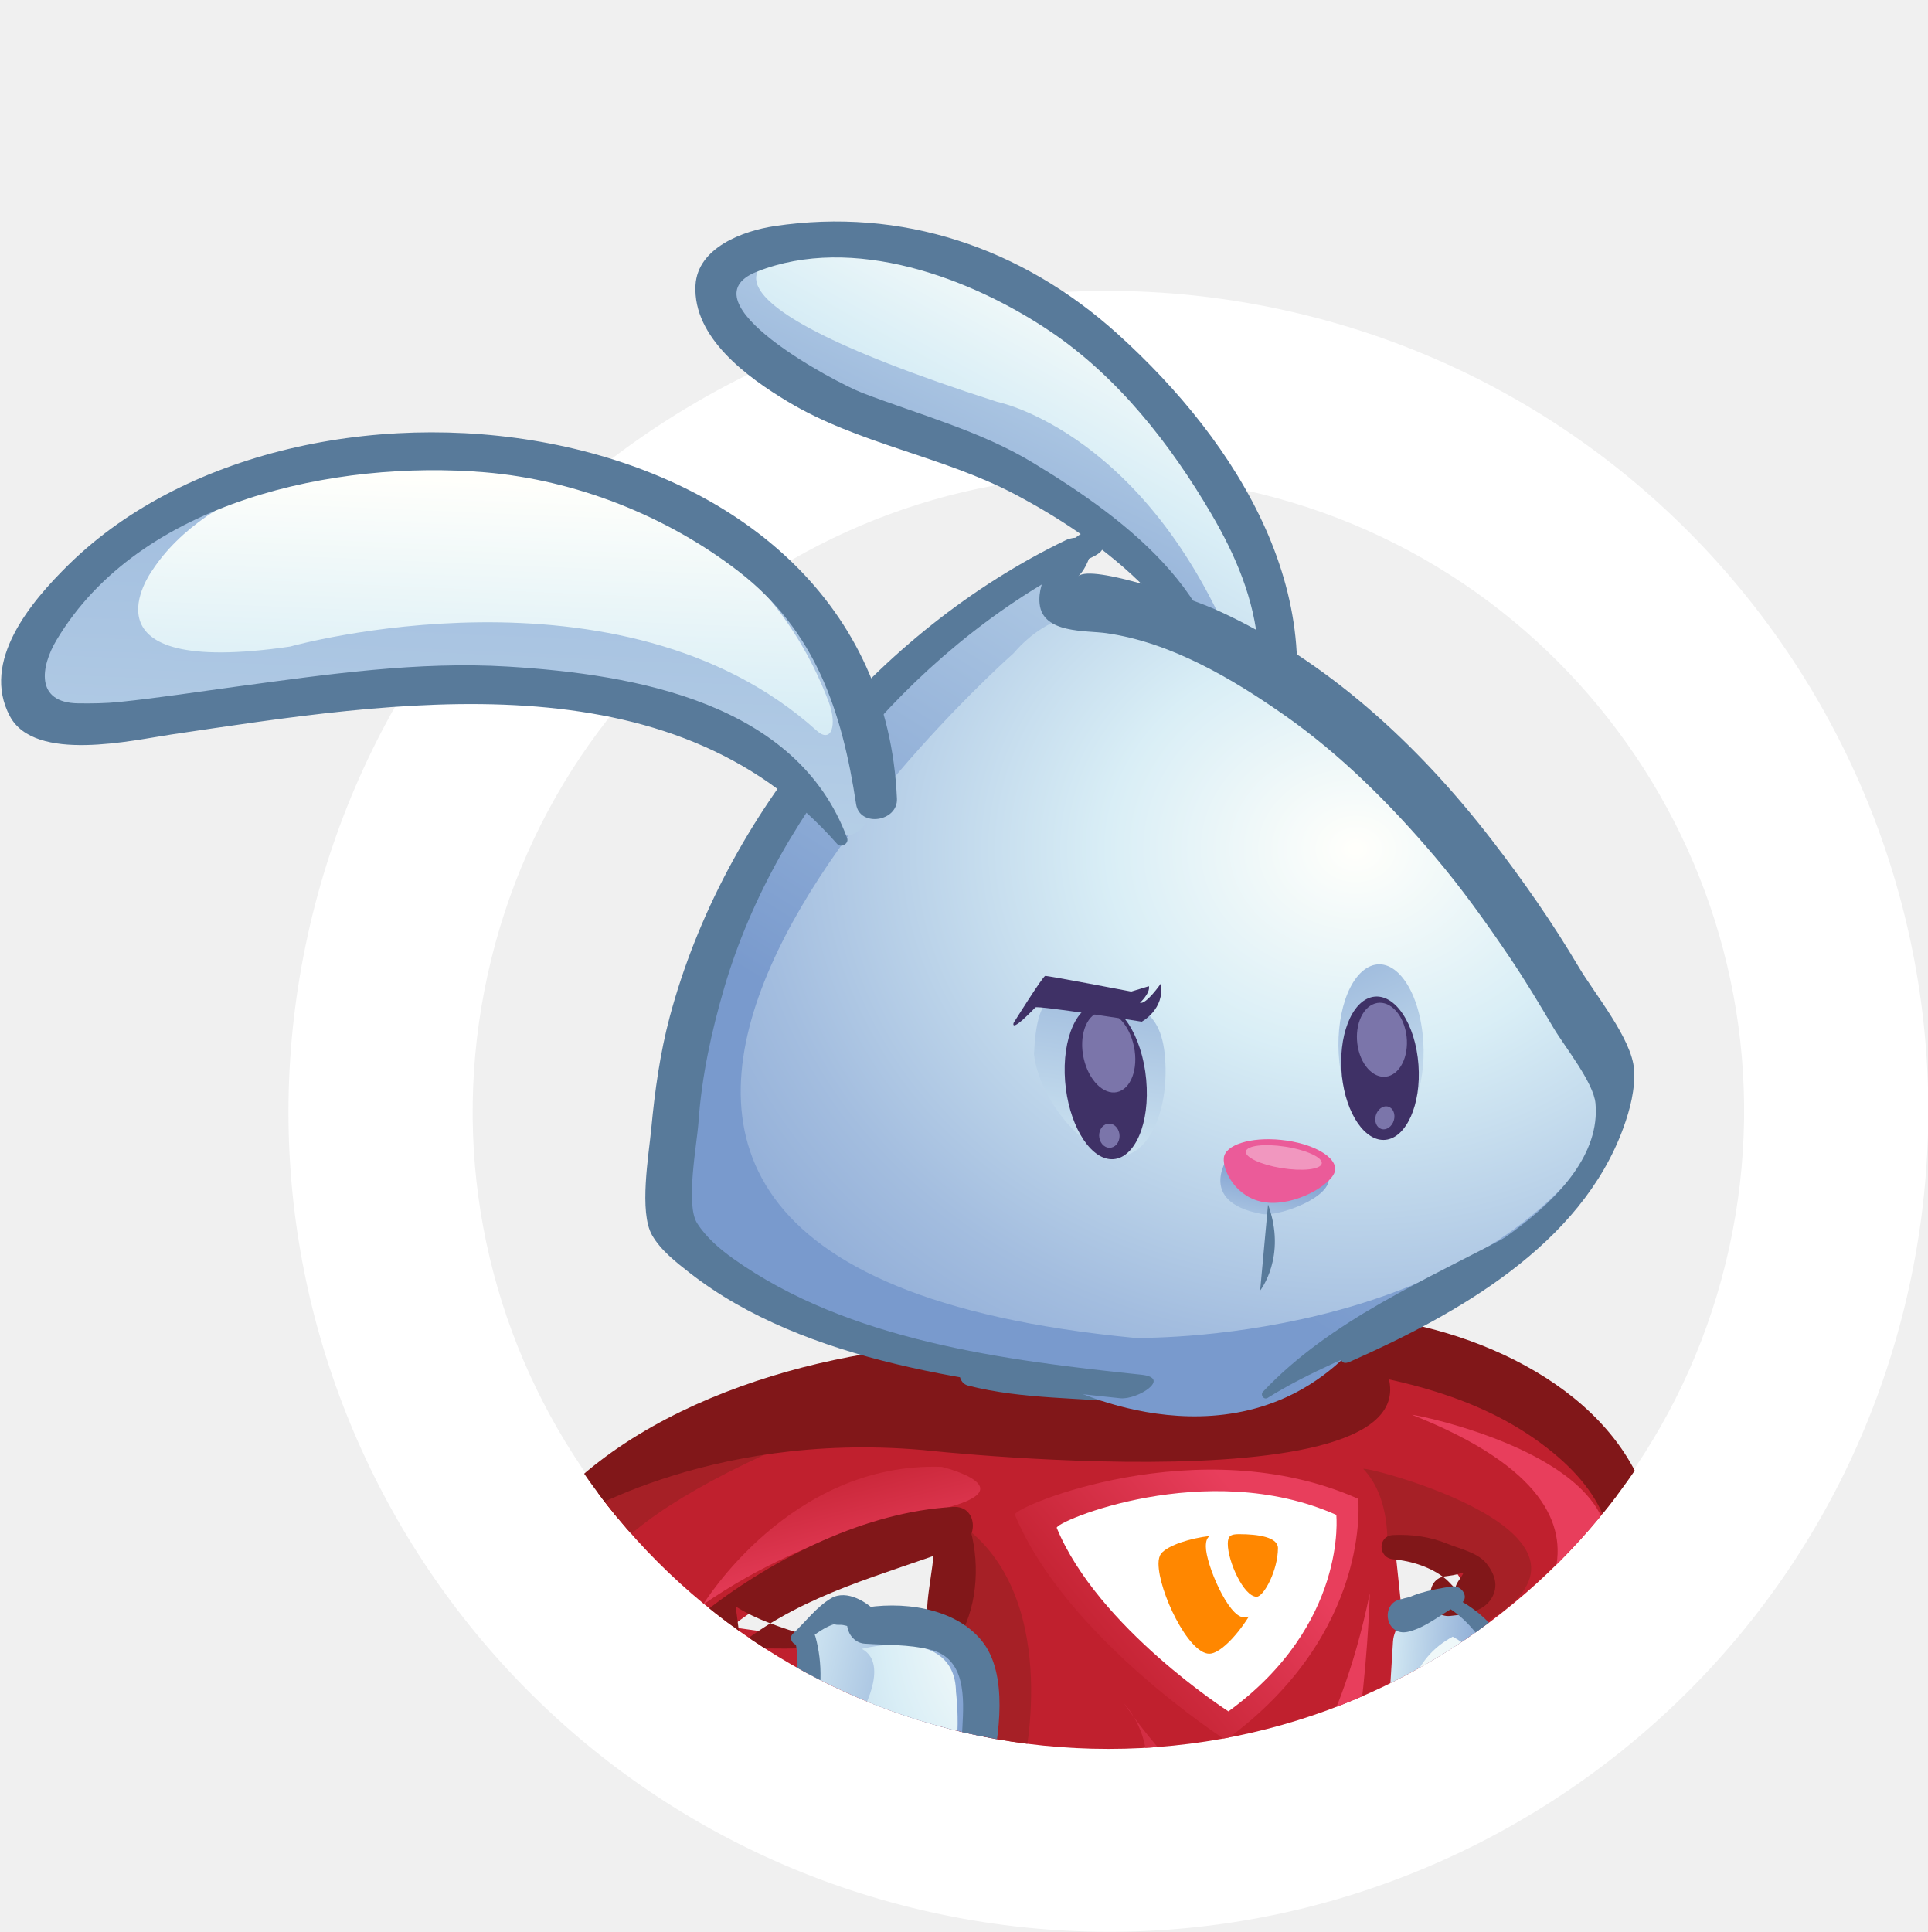
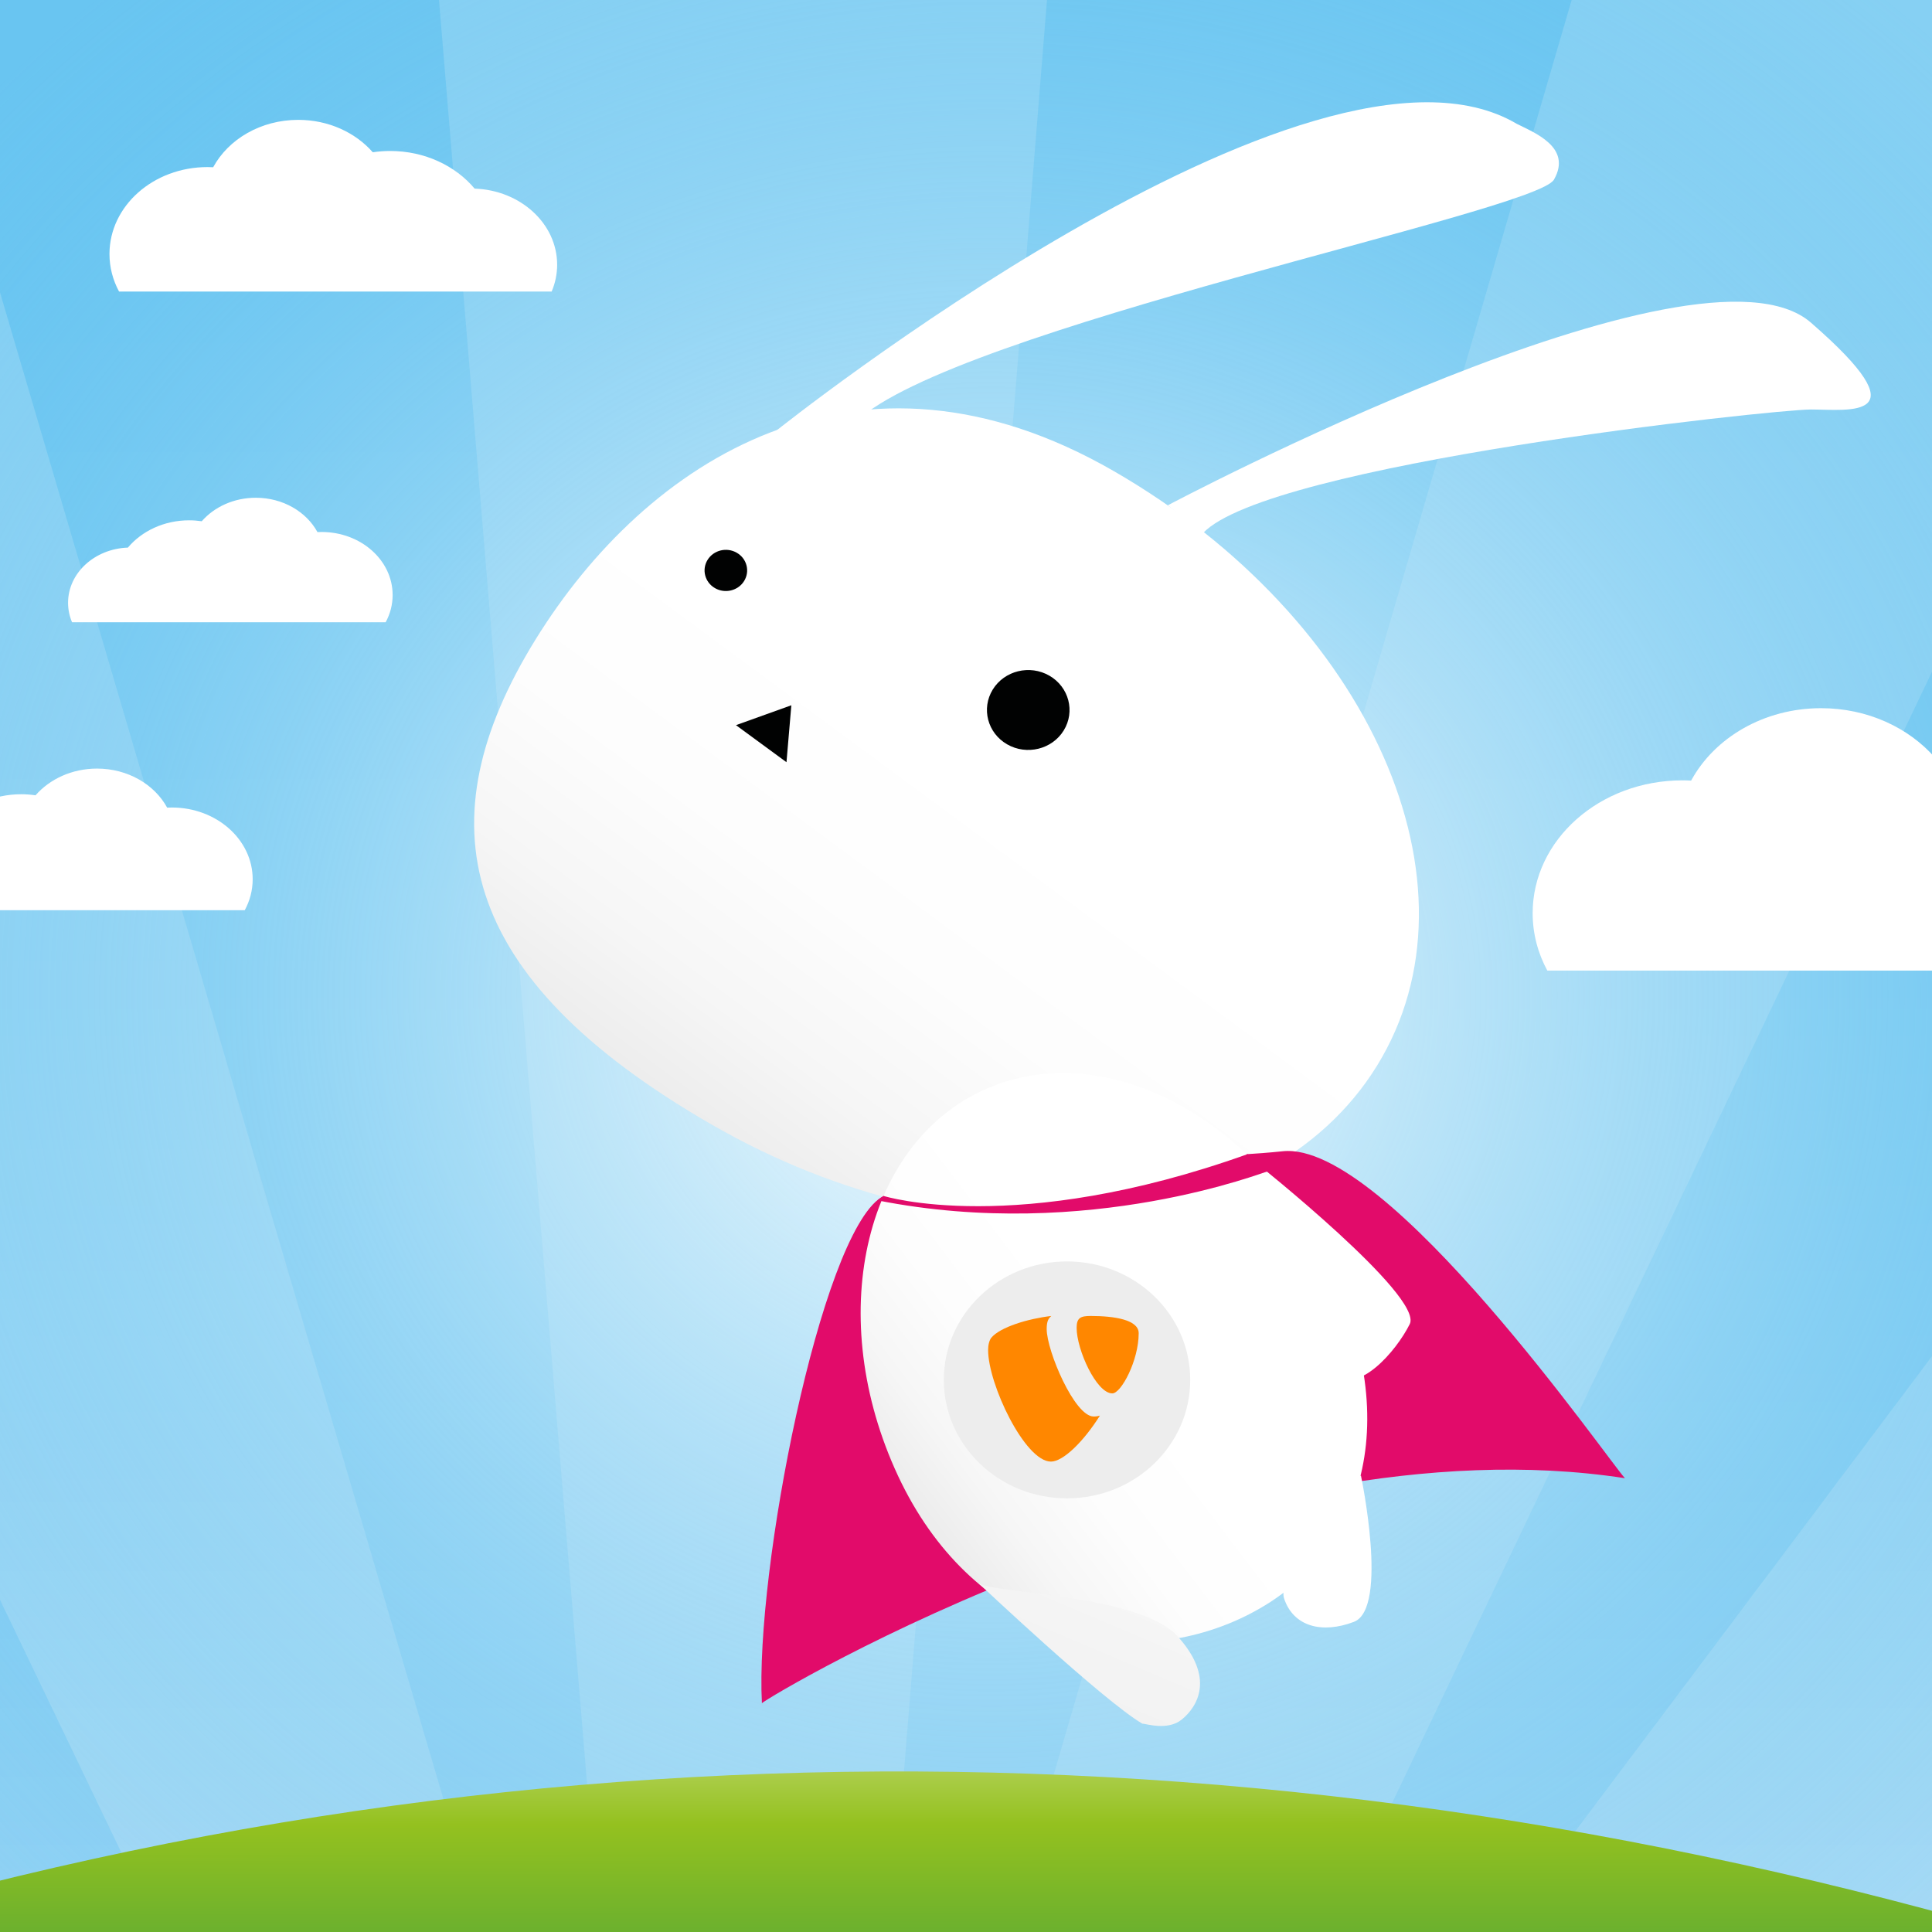
- <svg xmlns="http://www.w3.org/2000/svg" xmlns:xlink="http://www.w3.org/1999/xlink" width="431px" height="432px" viewBox="0 0 431 432" version="1.1">
+ <svg xmlns="http://www.w3.org/2000/svg" width="433px" height="433px" viewBox="0 0 433 433" version="1.1">
  <defs>
-     <ellipse id="path-1" cx="143.957" cy="144.79" rx="142.473" ry="142.553" />
-     <ellipse id="path-3" cx="143.957" cy="144.79" rx="142.473" ry="142.553" />
-     <ellipse id="path-5" cx="143.957" cy="144.79" rx="142.473" ry="142.553" />
-     <ellipse id="path-7" cx="143.957" cy="144.79" rx="142.473" ry="142.553" />
-     <ellipse id="path-9" cx="143.957" cy="144.79" rx="142.473" ry="142.553" />
-     <ellipse id="path-11" cx="143.957" cy="144.79" rx="142.473" ry="142.553" />
-     <ellipse id="path-13" cx="143.957" cy="144.79" rx="142.473" ry="142.553" />
-     <ellipse id="path-15" cx="143.957" cy="144.79" rx="142.473" ry="142.553" />
-     <linearGradient x1="80.055%" y1="116.269%" x2="-68.429%" y2="-176.591%" id="linearGradient-17">
-       <stop stop-color="#E83E5C" offset="12.88%" />
-       <stop stop-color="#C0202E" offset="40.49%" />
+     <linearGradient x1="50%" y1="97.234%" x2="50%" y2="26.931%" id="linearGradient-1">
+       <stop stop-color="#D9EFFC" offset="0%" />
+       <stop stop-color="#CBE9FA" offset="7.07%" />
+       <stop stop-color="#ADDCF7" offset="22.82%" />
+       <stop stop-color="#92D2F4" offset="39.4%" />
+       <stop stop-color="#7DCBF2" offset="56.94%" />
+       <stop stop-color="#6FC7F1" offset="76.12%" />
+       <stop stop-color="#69C5F1" offset="100%" />
    </linearGradient>
-     <ellipse id="path-18" cx="143.957" cy="144.79" rx="142.473" ry="142.553" />
-     <linearGradient x1="31.144%" y1="50.183%" x2="-885.76%" y2="22.206%" id="linearGradient-20">
-       <stop stop-color="#E83E5C" offset="12.88%" />
-       <stop stop-color="#C0202E" offset="40.49%" />
+     <linearGradient x1="35.485%" y1="50%" x2="110.175%" y2="50%" id="linearGradient-2">
+       <stop stop-color="#F9F9F8" offset="0.51%" />
+       <stop stop-color="#EAF4FA" offset="11%" />
+       <stop stop-color="#DAEFFB" offset="25.45%" />
+       <stop stop-color="#D3EDFC" offset="35.53%" />
+       <stop stop-color="#6DC3EF" offset="73.03%" />
+       <stop stop-color="#85BDE8" offset="99.44%" />
+       <stop stop-color="#85BDE8" offset="100%" />
    </linearGradient>
-     <ellipse id="path-21" cx="143.957" cy="144.79" rx="142.473" ry="142.553" />
-     <linearGradient x1="82.285%" y1="40.291%" x2="-124.574%" y2="189.514%" id="linearGradient-23">
-       <stop stop-color="#E83E5C" offset="0%" />
-       <stop stop-color="#C0202E" offset="40.49%" />
+     <radialGradient cx="50%" cy="50%" fx="50%" fy="50%" r="49.139%" id="radialGradient-3">
+       <stop stop-color="#FFFFFF" offset="0%" />
+       <stop stop-color="#69C5F1" stop-opacity="0" offset="100%" />
+     </radialGradient>
+     <linearGradient x1="48.774%" y1="-45.781%" x2="49.834%" y2="80.244%" id="linearGradient-4">
+       <stop stop-color="#E0E9AE" offset="0%" />
+       <stop stop-color="#94C11F" offset="52.73%" />
+       <stop stop-color="#5BAA34" offset="100%" />
    </linearGradient>
-     <ellipse id="path-24" cx="143.957" cy="144.79" rx="142.473" ry="142.553" />
-     <ellipse id="path-26" cx="143.957" cy="144.79" rx="142.473" ry="142.553" />
-     <ellipse id="path-28" cx="143.957" cy="144.79" rx="142.473" ry="142.553" />
-     <ellipse id="path-30" cx="143.957" cy="144.79" rx="142.473" ry="142.553" />
-     <linearGradient x1="7.35%" y1="40.515%" x2="97.383%" y2="60.445%" id="linearGradient-32">
-       <stop stop-color="#D9EEF6" offset="0%" />
-       <stop stop-color="#799ACD" offset="100%" />
+     <linearGradient x1="23.175%" y1="86.897%" x2="56.247%" y2="47.877%" id="linearGradient-5">
+       <stop stop-color="#EDEDED" offset="0%" />
+       <stop stop-color="#F6F6F6" offset="23.94%" />
+       <stop stop-color="#FDFDFD" offset="57.79%" />
+       <stop stop-color="#FFFFFF" offset="100%" />
    </linearGradient>
-     <ellipse id="path-33" cx="143.957" cy="144.79" rx="142.473" ry="142.553" />
-     <linearGradient x1="-2.686%" y1="47.079%" x2="96.79%" y2="58.901%" id="linearGradient-35">
-       <stop stop-color="#D9EEF6" offset="0%" />
-       <stop stop-color="#799ACD" offset="100%" />
+     <linearGradient x1="14.683%" y1="79.611%" x2="50.927%" y2="48.589%" id="linearGradient-6">
+       <stop stop-color="#EDEDED" offset="0%" />
+       <stop stop-color="#F6F6F6" offset="23.94%" />
+       <stop stop-color="#FDFDFD" offset="57.79%" />
+       <stop stop-color="#FFFFFF" offset="100%" />
    </linearGradient>
-     <ellipse id="path-36" cx="143.957" cy="144.79" rx="142.473" ry="142.553" />
-     <radialGradient cx="150.384%" cy="-16.197%" fx="150.384%" fy="-16.197%" r="691.074%" id="radialGradient-38">
-       <stop stop-color="#FFFFFB" offset="0.31%" />
-       <stop stop-color="#D9EEF6" offset="17.02%" />
-       <stop stop-color="#D2E8F3" offset="20.05%" />
-       <stop stop-color="#A3BDDF" offset="41.27%" />
-       <stop stop-color="#85A3D2" offset="57.36%" />
-       <stop stop-color="#799ACD" offset="66.33%" />
-     </radialGradient>
-     <ellipse id="path-39" cx="143.957" cy="144.79" rx="142.473" ry="142.553" />
-     <radialGradient cx="23.794%" cy="146.135%" fx="23.794%" fy="146.135%" r="1926.936%" id="radialGradient-41">
-       <stop stop-color="#FFFFFB" offset="0.31%" />
-       <stop stop-color="#D9EEF6" offset="17.02%" />
-       <stop stop-color="#D2E8F3" offset="20.05%" />
-       <stop stop-color="#A3BDDF" offset="41.27%" />
-       <stop stop-color="#85A3D2" offset="57.36%" />
-       <stop stop-color="#799ACD" offset="66.33%" />
-     </radialGradient>
-     <ellipse id="path-42" cx="143.957" cy="144.79" rx="142.473" ry="142.553" />
-     <ellipse id="path-44" cx="143.957" cy="144.79" rx="142.473" ry="142.553" />
-     <ellipse id="path-46" cx="143.957" cy="144.79" rx="142.473" ry="142.553" />
-     <ellipse id="path-48" cx="143.957" cy="144.79" rx="142.473" ry="142.553" />
-     <ellipse id="path-50" cx="143.957" cy="144.79" rx="142.473" ry="142.553" />
-     <linearGradient x1="105.372%" y1="9.027%" x2="-115.627%" y2="154.01%" id="linearGradient-52">
-       <stop stop-color="#E83E5C" offset="12.88%" />
-       <stop stop-color="#C0202E" offset="40.49%" />
-     </linearGradient>
-     <ellipse id="path-53" cx="143.957" cy="144.79" rx="142.473" ry="142.553" />
-     <ellipse id="path-55" cx="143.957" cy="144.79" rx="142.473" ry="142.553" />
-     <ellipse id="path-57" cx="143.957" cy="144.79" rx="142.473" ry="142.553" />
-     <ellipse id="path-59" cx="143.957" cy="144.79" rx="142.473" ry="142.553" />
-     <ellipse id="path-61" cx="143.957" cy="144.79" rx="142.473" ry="142.553" />
-     <ellipse id="path-63" cx="143.957" cy="144.79" rx="142.473" ry="142.553" />
-     <ellipse id="path-65" cx="143.957" cy="144.79" rx="142.473" ry="142.553" />
-     <ellipse id="path-67" cx="143.957" cy="144.79" rx="142.473" ry="142.553" />
-     <ellipse id="path-69" cx="143.957" cy="144.79" rx="142.473" ry="142.553" />
-     <ellipse id="path-71" cx="143.957" cy="144.79" rx="142.473" ry="142.553" />
-     <ellipse id="path-73" cx="143.957" cy="144.79" rx="142.473" ry="142.553" />
-     <ellipse id="path-75" cx="142.957" cy="142.79" rx="142.473" ry="142.553" />
-     <linearGradient x1="86.019%" y1="-17.881%" x2="31.787%" y2="87.687%" id="linearGradient-77">
-       <stop stop-color="#D9EEF6" offset="0%" />
-       <stop stop-color="#799ACD" offset="100%" />
-     </linearGradient>
-     <linearGradient x1="81.666%" y1="4.36%" x2="-11.353%" y2="148.949%" id="linearGradient-78">
-       <stop stop-color="#FFFFFB" offset="4.91%" />
-       <stop stop-color="#D9EEF6" offset="28.22%" />
-       <stop stop-color="#799ACD" offset="100%" />
-     </linearGradient>
-     <linearGradient x1="99.775%" y1="-15.973%" x2="41.071%" y2="70.859%" id="linearGradient-79">
-       <stop stop-color="#D9EEF6" offset="0%" />
-       <stop stop-color="#799ACD" offset="100%" />
-     </linearGradient>
-     <radialGradient cx="70.45%" cy="32.659%" fx="70.45%" fy="32.659%" r="166.804%" id="radialGradient-80">
-       <stop stop-color="#FFFFFB" offset="0.31%" />
-       <stop stop-color="#D9EEF6" offset="17.02%" />
-       <stop stop-color="#D2E8F3" offset="20.05%" />
-       <stop stop-color="#A3BDDF" offset="41.27%" />
-       <stop stop-color="#85A3D2" offset="57.36%" />
-       <stop stop-color="#799ACD" offset="66.33%" />
-     </radialGradient>
-     <linearGradient x1="33.343%" y1="250.172%" x2="72.079%" y2="-158.252%" id="linearGradient-81">
-       <stop stop-color="#D9EEF6" offset="0%" />
-       <stop stop-color="#799ACD" offset="100%" />
-     </linearGradient>
-     <linearGradient x1="58.441%" y1="-5.688%" x2="23.99%" y2="321.927%" id="linearGradient-82">
-       <stop stop-color="#FFFFFB" offset="4.91%" />
-       <stop stop-color="#D9EEF6" offset="28.22%" />
-       <stop stop-color="#799ACD" offset="100%" />
-     </linearGradient>
-     <linearGradient x1="68.176%" y1="129.907%" x2="16.776%" y2="-92.511%" id="linearGradient-83">
-       <stop stop-color="#D9EEF6" offset="0%" />
-       <stop stop-color="#799ACD" offset="100%" />
-     </linearGradient>
-     <linearGradient x1="40.121%" y1="128.73%" x2="66.026%" y2="-90.659%" id="linearGradient-84">
-       <stop stop-color="#D9EEF6" offset="0%" />
-       <stop stop-color="#799ACD" offset="100%" />
-     </linearGradient>
-     <linearGradient x1="0.314%" y1="187.914%" x2="57.861%" y2="20.526%" id="linearGradient-85">
-       <stop stop-color="#D9EEF6" offset="0%" />
-       <stop stop-color="#799ACD" offset="100%" />
+     <linearGradient x1="10.805%" y1="101.217%" x2="124.038%" y2="-70.989%" id="linearGradient-7">
+       <stop stop-color="#EDEDED" offset="0%" />
+       <stop stop-color="#F2F2F2" offset="14.99%" />
+       <stop stop-color="#F4F4F4" offset="39.51%" />
+       <stop stop-color="#FFFFFF" offset="100%" />
    </linearGradient>
  </defs>
  <g id="Page-1" stroke="none" stroke-width="1" fill="none" fill-rule="evenodd">
+     <g id="varnish_superbunny_poster_creativecommons" transform="translate(-86, -187)">
+       <rect id="Rectangle-path" fill="url(#linearGradient-1)" x="16.75" y="1.128" width="1407.25" height="907.872" />
+       <path d="M887.567,0.128 L318.119,758.463 L680.036,0.128 L492.776,0.128 L275.701,743.89 L335.738,0.128 L168.877,0.128 L230.611,743.89 L25.47,46.848 L25.47,419.446 L188.284,758.622 L25.47,542.787 L25.47,662.248 L153.753,786.185 L25.47,702.84 L25.47,775.416 L131.289,823.299 L25.47,797.541 L25.47,856.481 L123.494,865.434 L25.47,874.596 L25.47,908 L129.942,908 L131.373,907.648 L130.601,908 L376.671,908 L375.364,907.408 L377.794,908 L851.873,908 L383.157,865.194 L1424,772.706 L1424,546.643 L375.279,823.06 L1424,366.169 L1424,76.75 L362.646,786.021 L1172.649,0.128 L887.567,0.128 Z" id="Shape" opacity="0.2" fill="url(#linearGradient-2)" />
+       <ellipse id="Oval" fill="url(#radialGradient-3)" cx="307.961" cy="410.034" rx="307.518" ry="296.828" />
+       <path d="M210.867,246.333 C210.867,237.126 202.656,229.627 192.374,229.272 C188.074,224.152 181.197,220.837 173.445,220.837 C172.117,220.837 170.816,220.939 169.547,221.126 C165.676,216.709 159.632,213.862 152.839,213.862 C144.445,213.862 137.195,218.195 133.777,224.481 C133.353,224.46 132.929,224.446 132.5,224.446 C120.37,224.446 110.535,233.169 110.535,243.93 C110.535,246.944 111.308,249.799 112.686,252.347 L209.635,252.347 C210.43,250.474 210.867,248.449 210.867,246.333 L210.867,246.333 Z" id="Shape" fill="#FFFFFF" />
+       <path d="M582.831,395.348 C582.831,381.272 570.281,369.814 554.569,369.274 C547.997,361.45 537.487,356.38 525.64,356.38 C523.612,356.38 521.622,356.537 519.683,356.821 C513.766,350.072 504.531,345.719 494.148,345.719 C481.32,345.719 470.241,352.343 465.017,361.95 C464.369,361.913 463.721,361.893 463.068,361.893 C444.528,361.893 429.499,375.222 429.499,391.669 C429.499,396.271 430.68,400.642 432.785,404.529 L580.949,404.529 C582.163,401.672 582.831,398.581 582.831,395.348 L582.831,395.348 Z" id="Shape" fill="#FFFFFF" />
+       <path d="M101.255,322.099 C101.255,315.424 107.209,309.986 114.664,309.73 C117.78,306.018 122.768,303.614 128.388,303.614 C129.35,303.614 130.293,303.687 131.214,303.823 C134.021,300.618 138.402,298.556 143.33,298.556 C149.413,298.556 154.67,301.699 157.148,306.252 C157.454,306.237 157.762,306.228 158.075,306.228 C166.87,306.228 173.997,312.554 173.997,320.354 C173.997,322.542 173.437,324.609 172.437,326.458 L102.146,326.458 C101.569,325.104 101.255,323.634 101.255,322.099 L101.255,322.099 Z" id="Shape" fill="#FFFFFF" />
+       <path d="M59.88,386.034 C59.88,378.44 66.653,372.256 75.133,371.966 C78.678,367.742 84.353,365.007 90.746,365.007 C91.841,365.007 92.915,365.09 93.963,365.245 C97.156,361.599 102.138,359.255 107.743,359.255 C114.665,359.255 120.644,362.831 123.463,368.009 C123.811,367.991 124.163,367.979 124.519,367.979 C134.523,367.979 142.63,375.179 142.63,384.049 C142.63,386.538 141.994,388.894 140.857,390.992 L60.898,390.992 C60.239,389.452 59.88,387.78 59.88,386.034 L59.88,386.034 Z" id="Shape" fill="#FFFFFF" />
+       <path d="M64.927,613.925 L64.927,641.148 L601.265,641.148 C423.935,577.036 243.646,565.334 64.927,613.925 L64.927,613.925 Z" id="Shape" fill="url(#linearGradient-4)" />
+     </g>
    <g id="VarnishTYPO3Bunny">
-       <g id="VarnishBunny" transform="translate(0, 49)">
-         <path d="M287.116,20.685 C188.412,-1.009 90.821,61.463 69.139,160.22 C47.457,258.976 109.895,356.625 208.596,378.319 C307.3,400.013 404.891,337.541 426.573,238.784 C448.255,140.028 385.817,42.382 287.116,20.685 L287.116,20.685 Z M217.288,338.736 C140.436,321.843 91.819,245.815 108.703,168.919 C125.586,92.024 201.572,43.38 278.424,60.273 C355.276,77.166 403.893,153.195 387.009,230.09 C370.128,306.985 294.14,355.629 217.288,338.736 L217.288,338.736 Z" id="Shape" stroke="#FFFFFF" stroke-width="0.675" fill="#FFFFFF" />
-         <g id="Group" transform="translate(103.8987, 54.71429)">
-           <g id="Clipped">
-             <mask id="mask-2" fill="white">
-               <use xlink:href="#path-1" />
-             </mask>
-             <g id="SVGID_1_" />
-             <path d="M204.205,307.068 C231.161,296.043 221.064,291.485 221.064,291.485 L234.1,282.659 C297.804,239.963 231.068,206.005 231.068,206.005 C154.804,172.875 46.24,220.326 46.24,220.326 C-36.591,262.325 64.554,293.909 64.554,293.909 C106.297,306.009 98.127,305.965 98.127,305.965 L204.205,307.068 Z M137.198,340.856 C156.228,328.671 162.252,335.842 162.252,335.842 L137.198,340.856 Z M107.202,261.017 L92.749,258.604 C92.749,258.604 85.058,251.067 74.996,262.3 L59.703,260.106 C60.628,258.555 90.78,238.297 106.562,238.256 C106.562,238.256 111.932,232.421 109.198,252.865 L107.202,261.017 L107.202,261.017 Z M209.528,256.216 L208.008,241.854 C208.008,241.854 240.085,250.072 209.528,256.216 L209.528,256.216 Z" id="Shape" fill="#C0202E" mask="url(#mask-2)" />
-           </g>
-           <g id="Clipped">
-             <mask id="mask-4" fill="white">
-               <use xlink:href="#path-3" />
-             </mask>
-             <g id="SVGID_1_" />
-             <path d="M93.181,301.454 C76.401,297.03 60.395,289.745 45.182,281.475 C36.794,276.914 28.545,271.528 22.918,263.654 C16.616,254.84 22.806,246.633 29.215,240.253 C48.879,220.679 82.739,211.676 109.66,210.182 C118.177,209.709 118.25,196.482 109.66,196.876 C75.31,198.454 30.656,212.114 11.686,243.093 C2.546,258.016 14.13,272.316 25.77,280.903 C44.365,294.625 70.143,300.07 92.336,304.54 C94.335,304.945 95.193,301.985 93.181,301.454 L93.181,301.454 L93.181,301.454 Z" id="Shape" fill="#811719" mask="url(#mask-4)" />
-           </g>
-           <g id="Clipped">
-             <mask id="mask-6" fill="white">
-               <use xlink:href="#path-5" />
-             </mask>
-             <g id="SVGID_1_" />
-             <path d="M232.722,283.387 C244.69,280.739 252.619,272.015 259.49,262.344 C268.786,249.262 268.868,238.174 261.199,224.238 C248.285,200.774 214.507,189.254 189.221,190.362 C183.19,190.625 181.186,200.481 187.726,201.417 C207.625,204.259 227.71,208.095 243.632,221.311 C255.665,231.299 260.764,243.892 252.414,258.208 C246.751,267.917 239.815,274.455 232.077,282.276 C231.588,282.763 232.082,283.529 232.722,283.387 L232.722,283.387 L232.722,283.387 Z" id="Shape" fill="#811719" mask="url(#mask-6)" />
-           </g>
-           <g id="Clipped">
-             <mask id="mask-8" fill="white">
-               <use xlink:href="#path-7" />
-             </mask>
-             <g id="SVGID_1_" />
-             <path d="M32.08,230.985 C32.08,230.985 -22.221,260.979 62.61,294.155 C62.61,294.155 68.499,293.788 70.498,284.678 C70.498,284.678 -24.985,264.109 66.916,221.617 C66.919,221.617 67.201,210.885 32.08,230.985 L32.08,230.985 Z" id="Shape" fill="#A62026" mask="url(#mask-8)" />
-           </g>
-           <g id="Clipped">
-             <mask id="mask-10" fill="white">
-               <use xlink:href="#path-9" />
-             </mask>
-             <g id="SVGID_1_" />
-             <path d="M200.984,224.766 C199.898,223.636 264.225,239.684 226.781,259.904 L219.232,252.657 C219.232,252.657 239.719,249.541 206.296,242.193 C206.299,242.19 207.188,231.209 200.984,224.766 L200.984,224.766 Z" id="Shape" fill="#A62026" mask="url(#mask-10)" />
-           </g>
-           <g id="Clipped">
-             <mask id="mask-12" fill="white">
-               <use xlink:href="#path-11" />
-             </mask>
-             <g id="SVGID_1_" />
-             <path d="M100.943,340.457 C100.943,340.457 124.449,316.664 125.028,290.883 C125.028,290.883 134.133,251.732 109.619,236.185" id="Shape" fill="#A62026" mask="url(#mask-12)" />
-           </g>
-           <g id="Clipped">
-             <mask id="mask-14" fill="white">
-               <use xlink:href="#path-13" />
-             </mask>
-             <g id="SVGID_1_" />
-             <path d="M162.252,335.842 C162.252,335.842 148.63,329.09 131.992,344.741 C131.992,344.741 158.415,305.333 175.518,326.874" id="Shape" fill="#A62026" mask="url(#mask-14)" />
-           </g>
-           <g id="Clipped">
-             <mask id="mask-16" fill="white">
-               <use xlink:href="#path-15" />
-             </mask>
-             <g id="SVGID_1_" />
-             <path d="M53.325,255.067 C53.325,255.067 72.792,223.048 106.726,224.282 C106.726,224.282 127.385,229.343 104.555,234.177 C104.552,234.177 78.977,237.372 53.325,255.067 L53.325,255.067 Z" id="Shape" fill="url(#linearGradient-17)" mask="url(#mask-16)" />
-           </g>
-           <g id="Clipped">
-             <mask id="mask-19" fill="white">
-               <use xlink:href="#path-18" />
-             </mask>
-             <g id="SVGID_1_" />
-             <path d="M211.896,212.658 C210.409,212.07 287.589,226.703 240.301,265.052 C240.301,265.052 236.031,270.338 231.462,265.184 C231.462,265.184 271.031,236.026 211.896,212.658 L211.896,212.658 Z" id="Shape" fill="url(#linearGradient-20)" mask="url(#mask-19)" />
-           </g>
-           <g id="Clipped">
-             <mask id="mask-22" fill="white">
-               <use xlink:href="#path-21" />
-             </mask>
-             <g id="SVGID_1_" />
-             <path d="M202.406,252.583 C202.406,252.583 201.323,299.23 189.224,322.437 C189.224,322.437 164.926,303.084 141.114,318.328 C141.114,318.328 161.997,294.357 147.462,277.152 C147.462,277.152 168.535,308.728 181.47,301.333 C181.47,301.328 195.245,287.652 202.406,252.583 L202.406,252.583 Z" id="Shape" fill="url(#linearGradient-23)" mask="url(#mask-22)" />
-           </g>
-           <g id="Clipped">
-             <mask id="mask-25" fill="white">
-               <use xlink:href="#path-24" />
-             </mask>
-             <g id="SVGID_1_" />
-           </g>
-           <g id="Clipped">
-             <mask id="mask-27" fill="white">
-               <use xlink:href="#path-26" />
-             </mask>
-             <g id="SVGID_1_" />
-           </g>
-           <g id="Clipped">
-             <mask id="mask-29" fill="white">
-               <use xlink:href="#path-28" />
-             </mask>
-             <g id="SVGID_1_" />
-             <path d="M22.303,236.834 C22.303,236.834 53.347,216.247 102.417,220.507 C102.417,220.507 233.6,234.984 202.091,196.298 L185.782,195.325 L140.624,208.891 C140.621,208.891 89.662,185.509 22.303,236.834 L22.303,236.834 Z" id="Shape" fill="#811719" mask="url(#mask-29)" />
-           </g>
-           <g id="Clipped">
-             <mask id="mask-31" fill="white">
-               <use xlink:href="#path-30" />
-             </mask>
-             <g id="SVGID_1_" />
-             <path d="M75.934,262.267 C75.934,262.267 82.225,253.204 89.946,258.588 C89.946,258.588 115.771,258.427 115.812,275.027 C115.812,275.027 115.965,310.698 95.138,307.656 C95.138,307.656 89.413,308.55 87.644,302.63 L64.499,294.779 C64.499,294.779 81.282,281.262 75.934,262.267 L75.934,262.267 Z" id="Shape" fill="url(#linearGradient-32)" mask="url(#mask-31)" />
-           </g>
-           <g id="Clipped">
-             <mask id="mask-34" fill="white">
-               <use xlink:href="#path-33" />
-             </mask>
-             <g id="SVGID_1_" />
-             <path d="M217.449,254.047 C217.449,254.047 208.016,256.886 207.603,263.351 L205.017,305.076 C205.017,305.076 227.607,298.674 220.727,292.245 L231.959,283.04 C231.962,283.042 237.245,261.778 217.449,254.047 L217.449,254.047 Z" id="Shape" fill="url(#linearGradient-35)" mask="url(#mask-34)" />
-           </g>
-           <g id="Clipped">
-             <mask id="mask-37" fill="white">
-               <use xlink:href="#path-36" />
-             </mask>
-             <g id="SVGID_1_" />
-             <path d="M88.822,264.976 C88.822,264.976 109.682,259.474 109.878,274.647 C109.878,274.647 112,291.137 106.089,296.502 C100.178,301.867 78.107,301.755 88.421,279.943 C88.421,279.943 95.292,268.428 88.822,264.976 L88.822,264.976 Z" id="Shape" fill="url(#radialGradient-38)" mask="url(#mask-37)" />
-           </g>
-           <g id="Clipped">
-             <mask id="mask-40" fill="white">
-               <use xlink:href="#path-39" />
-             </mask>
-             <g id="SVGID_1_" />
-             <path d="M220.949,262.254 C220.949,262.254 235.005,269.375 225.846,278.958 C225.846,278.958 214.179,288.497 212.429,294.163 C212.429,294.163 204.366,271.213 220.949,262.254 L220.949,262.254 Z" id="Shape" fill="url(#radialGradient-41)" mask="url(#mask-40)" />
-           </g>
-           <g id="Clipped">
-             <mask id="mask-43" fill="white">
-               <use xlink:href="#path-42" />
-             </mask>
-             <g id="SVGID_1_" />
-             <path d="M150.588,209.041 C144.635,205.384 139.637,202.681 132.687,201.488 C126.341,200.399 119.716,201.502 113.304,200.788 C110.217,200.443 109.69,205.367 112.585,206.109 C124.884,209.268 137.762,208.71 150.295,210.127 C150.902,210.196 151.044,209.32 150.588,209.041 L150.588,209.041 L150.588,209.041 Z" id="Shape" fill="#587A9A" mask="url(#mask-43)" />
-           </g>
-           <g id="Clipped">
-             <mask id="mask-45" fill="white">
-               <use xlink:href="#path-44" />
-             </mask>
-             <g id="SVGID_1_" />
-             <path d="M203.817,306.266 C208.858,307.916 215.202,304.731 219.295,302.02 C222.436,299.938 228.626,295.071 225.512,290.672 C222.934,287.031 217.805,290.976 220.67,294.409 C219.642,293.178 220.61,292.497 220.079,293.539 C219.738,294.21 219.232,294.754 218.734,295.304 C217.528,296.634 216.098,297.761 214.641,298.797 C212.016,300.663 208.128,303.738 204.659,303.21 C202.676,302.909 201.834,305.618 203.817,306.266 L203.817,306.266 L203.817,306.266 Z" id="Shape" fill="#587A9A" mask="url(#mask-45)" />
-           </g>
-           <g id="Clipped">
-             <mask id="mask-47" fill="white">
-               <use xlink:href="#path-46" />
-             </mask>
-             <g id="SVGID_1_" />
-             <path d="M207.655,244.945 C211.729,245.309 216.276,246.726 219.467,249.404 C220.101,249.938 221.736,251.762 221.703,251.719 C220.905,250.682 224.547,247.369 222.797,248.036 C221.66,248.471 220.364,248.6 219.172,248.769 C214.168,249.489 215.338,258.145 220.366,257.611 C223.623,257.267 227.762,256.782 229.644,253.658 C231.303,250.901 230.343,248.222 228.52,245.902 C226.595,243.457 222.494,242.595 219.713,241.454 C215.921,239.895 211.732,239.328 207.658,239.523 C204.128,239.692 204.21,244.639 207.655,244.945 L207.655,244.945 L207.655,244.945 Z" id="Shape" fill="#811719" mask="url(#mask-47)" />
-           </g>
-           <g id="Clipped">
-             <mask id="mask-49" fill="white">
-               <use xlink:href="#path-48" />
-             </mask>
-             <g id="SVGID_1_" />
-             <path d="M220.867,251.015 C218.36,251.363 215.877,251.844 213.449,252.575 C212.733,252.791 212.038,253.116 211.333,253.371 C210.964,253.505 209.167,253.839 210.004,253.779 C204.519,254.186 205.706,262.391 211.002,261.149 C215.161,260.172 218.764,256.845 222.535,254.98 C224.941,253.787 223.084,250.709 220.867,251.015 L220.867,251.015 L220.867,251.015 Z" id="Shape" fill="#587A9A" mask="url(#mask-49)" />
-           </g>
-           <g id="Clipped">
-             <mask id="mask-51" fill="white">
-               <use xlink:href="#path-50" />
-             </mask>
-             <g id="SVGID_1_" />
-             <path d="M123.054,234.995 C122.371,233.34 164.193,215.585 199.816,231.417 C199.816,231.417 202.996,261.458 170.2,285.368 C170.2,285.368 134.371,262.377 123.054,234.995 L123.054,234.995 Z" id="Shape" fill="url(#linearGradient-52)" mask="url(#mask-51)" />
-           </g>
-           <g id="Clipped">
-             <mask id="mask-54" fill="white">
-               <use xlink:href="#path-53" />
-             </mask>
-             <g id="SVGID_1_" />
-             <path d="M132.411,237.931 C131.853,236.585 165.915,222.124 194.922,235.017 C194.922,235.017 197.514,259.48 170.804,278.953 C170.804,278.953 141.625,260.232 132.411,237.931 L132.411,237.931 Z" id="Shape" fill="#FFFFFF" mask="url(#mask-54)" />
-           </g>
-           <g id="Clipped">
-             <mask id="mask-56" fill="white">
-               <use xlink:href="#path-55" />
-             </mask>
-             <g id="SVGID_1_" />
-           </g>
-           <g id="Clipped">
-             <mask id="mask-58" fill="white">
-               <use xlink:href="#path-57" />
-             </mask>
-             <g id="SVGID_1_" />
-           </g>
-           <g id="Clipped">
-             <mask id="mask-60" fill="white">
-               <use xlink:href="#path-59" />
-             </mask>
-             <g id="SVGID_1_" />
-           </g>
-           <g id="Clipped">
-             <mask id="mask-62" fill="white">
-               <use xlink:href="#path-61" />
-             </mask>
-             <g id="SVGID_1_" />
-             <path d="M104.869,238.149 C105.66,245.476 102.805,252.58 103.483,259.964 C103.822,263.646 108.79,265.649 110.844,261.958 C114.86,254.733 115.248,244.948 112.727,237.085 C111.412,232.984 104.366,233.474 104.869,238.149 L104.869,238.149 L104.869,238.149 Z" id="Shape" fill="#811719" mask="url(#mask-62)" />
-           </g>
-           <g id="Clipped">
-             <mask id="mask-64" fill="white">
-               <use xlink:href="#path-63" />
-             </mask>
-             <g id="SVGID_1_" />
-             <path d="M218.863,292.07 C222.991,293.167 227.478,291.447 230.614,288.686 C234.691,285.1 236.285,280.646 234.292,275.448 C233.832,274.247 232.011,274.031 231.639,275.448 C230.825,278.559 229.974,282.123 227.765,284.564 C225.345,287.234 222.373,290.708 218.863,291.83 C218.748,291.868 218.74,292.038 218.863,292.07 L218.863,292.07 L218.863,292.07 Z" id="Shape" fill="#587A9A" mask="url(#mask-64)" />
-           </g>
-           <g id="Clipped">
-             <mask id="mask-66" fill="white">
-               <use xlink:href="#path-65" />
-             </mask>
-             <g id="SVGID_1_" />
-             <path d="M99.437,310.153 C108.312,310.153 100.976,306.909 96.309,306.909 C87.434,306.909 94.769,310.153 99.437,310.153 L99.437,310.153 L99.437,310.153 Z" id="Shape" fill="#811719" mask="url(#mask-66)" />
-           </g>
-           <g id="Clipped">
-             <mask id="mask-68" fill="white">
-               <use xlink:href="#path-67" />
-             </mask>
-             <g id="SVGID_1_" />
-             <path d="M76.193,261.909 C70.908,260.246 65.319,258.503 60.619,255.494 C60.98,258.287 61.339,261.08 61.699,263.873 C76.48,252.438 93.427,248.537 110.494,242.16 C115.016,240.469 114.729,232.941 109.285,233.236 C89.747,234.298 69.399,244.537 54.156,256.328 C49.344,260.052 54.856,265.862 59.345,265.247 C64.702,264.511 70.389,265.178 75.805,264.773 C77.432,264.653 77.809,262.418 76.193,261.909 L76.193,261.909 L76.193,261.909 Z" id="Shape" fill="#811719" mask="url(#mask-68)" />
-           </g>
-           <g id="Clipped">
-             <mask id="mask-70" fill="white">
-               <use xlink:href="#path-69" />
-             </mask>
-             <g id="SVGID_1_" />
-             <path d="M73.973,263.43 C76.333,275.919 69.369,282.884 62.388,291.947 C60.655,294.199 63.857,296.423 65.894,295.454 C77.894,289.756 81.785,274.149 78.43,262.199 C77.615,259.294 73.424,260.533 73.973,263.43 L73.973,263.43 L73.973,263.43 Z" id="Shape" fill="#587A9A" mask="url(#mask-70)" />
-           </g>
-           <g id="Clipped">
-             <mask id="mask-72" fill="white">
-               <use xlink:href="#path-71" />
-             </mask>
-             <g id="SVGID_1_" />
-             <path d="M218.064,254.706 C227.109,259.146 233.63,270.945 230.642,280.947 C229.679,284.172 234.538,285.433 235.623,282.32 C239.831,270.261 230.341,256.462 218.964,252.572 C217.714,252.145 216.878,254.123 218.064,254.706 L218.064,254.706 L218.064,254.706 Z" id="Shape" fill="#587A9A" mask="url(#mask-72)" />
-           </g>
-           <g id="Clipped">
-             <mask id="mask-74" fill="white">
-               <use xlink:href="#path-73" />
-             </mask>
-             <g id="SVGID_1_" />
-             <path d="M75.25,263.903 C77.596,262.473 79.928,260.276 82.578,259.472 C81.711,259.072 81.76,259.086 82.731,259.507 C83.381,259.685 83.98,259.529 84.623,259.647 C86.411,259.975 88.205,260.875 90.001,261.318 C92.522,261.939 94.056,259.001 92.434,257.138 C90.225,254.599 85.49,251.59 81.971,253.653 C78.684,255.579 76.196,258.987 73.437,261.548 C72.174,262.713 73.801,264.787 75.25,263.903 L75.25,263.903 L75.25,263.903 Z" id="Shape" fill="#587A9A" mask="url(#mask-74)" />
-           </g>
-           <g id="Clipped" transform="translate(1, 2)">
-             <mask id="mask-76" fill="white">
-               <use xlink:href="#path-75" />
-             </mask>
-             <g id="SVGID_1_" />
-             <path d="M84.695,300.378 C85.195,307.067 91.634,308.55 97.444,308.38 C107.487,308.088 114.634,300.472 116.652,291.077 C118.492,282.512 120.706,268.62 114.642,261.168 C108.482,253.598 96.462,252.203 87.41,253.956 C82.731,254.862 84.216,261.515 88.473,261.816 C93.425,262.169 98.204,261.947 103.082,263.134 C111.178,265.104 110.653,274.08 110.311,280.566 C109.964,287.16 109.595,293.583 104.794,298.587 C102.322,301.164 89.944,306.181 87.74,299.965 C87.188,298.409 84.558,298.535 84.695,300.378 L84.695,300.378 L84.695,300.378 Z" id="Shape" fill="#587A9A" mask="url(#mask-76)" />
-           </g>
+       <g id="Group" transform="translate(106, 22)">
+         <path d="M13.929,121.484 C-10.991,161.908 -4.073,196.819 53.411,229.987 C110.894,263.156 177.697,257.271 202.617,216.849 C227.54,176.424 201.139,116.771 143.656,83.603 C86.173,50.436 38.852,81.06 13.929,121.484 L13.929,121.484 Z" id="Shape" fill="url(#linearGradient-5)" />
+         <path d="M116.5,132.533 C113.884,136.78 115.319,142.287 119.709,144.813 C124.093,147.347 129.788,145.954 132.401,141.712 C135.015,137.472 133.579,131.964 129.188,129.434 C124.805,126.901 119.116,128.293 116.5,132.533 L116.5,132.533 Z" id="Shape" fill="#010202" />
+         <path d="M52.581,103.48 C51.231,105.667 51.971,108.504 54.234,109.809 C56.496,111.115 59.429,110.397 60.776,108.21 C62.126,106.022 61.387,103.185 59.123,101.881 C56.859,100.574 53.928,101.293 52.581,103.48 L52.581,103.48 Z" id="Shape" fill="#010202" />
+         <path d="M70.266,148.824 L71.357,136.065 L58.948,140.521 L70.266,148.824 Z" id="Shape" fill="#010202" />
+         <path d="M91.456,246.374 C77.915,255.136 63.195,329.999 64.758,359.715 C66.322,358.152 170.574,295.757 258.189,309.297 C255.061,306.169 204.837,233.515 181.46,236.02 C159.158,238.409 104.997,237.612 91.456,246.374 L91.456,246.374 Z" id="Shape" fill="#E20B6A" />
+         <path d="M175.412,238.525 C175.412,238.525 213.079,268.502 209.952,274.757 C206.824,281.013 198.481,290.397 193.267,286.227 C193.267,286.227 178.671,281.013 175.543,273.715" id="Shape" fill="#FFFFFF" />
+         <path d="M193.287,265.074 C209.03,300.552 197.602,329.863 170.328,341.484 C143.059,353.106 110.273,342.635 94.532,307.155 C78.795,271.678 88.136,233.492 115.408,221.871 C142.68,210.249 177.55,229.598 193.287,265.074 L193.287,265.074 Z" id="Shape" fill="url(#linearGradient-6)" />
+         <path d="M92.053,246.042 C92.053,246.042 121.523,255.269 173.561,236.684 C173.561,236.684 178.853,238.253 177.942,240.6 C177.942,240.338 138.167,256.422 90.725,247.038 C90.726,246.905 92.053,246.042 92.053,246.042 L92.053,246.042 Z" id="Shape" fill="#E20B6A" />
+         <path d="M113.242,332.757 C113.242,332.757 141.135,359.083 149.997,364.296 C150.779,364.296 155.693,365.962 158.858,363.383 C162.379,360.518 166.418,353.999 157.816,344.615 C149.214,335.231 115.589,335.103 113.242,332.757 L113.242,332.757 Z" id="Shape" fill="url(#linearGradient-7)" />
+         <path d="M199.003,308.643 C199.003,308.643 205.293,338.491 197.439,341.488 C190.27,344.224 183.883,342.532 181.799,336.276 C179.712,330.02 199.003,308.643 199.003,308.643 L199.003,308.643 Z" id="Shape" fill="#FFFFFF" />
+         <path d="M68.003,74.507 C68.003,74.507 188.054,-21.36 233.932,5.749 C237.746,7.689 246.441,10.962 242.272,18.261 C238.103,25.559 107.769,51.626 85.872,72.479" id="Shape" fill="#FFFFFF" />
+         <path d="M155.73,91.248 C155.73,91.248 274.47,28.238 299.859,50.305 C325.248,72.372 308.322,69.777 299.859,69.777 C291.396,69.777 178.091,81.942 163.583,97.519" id="Shape" fill="#FFFFFF" />
+         <ellipse id="Oval" fill="#EDEDED" cx="133.139" cy="287.261" rx="27.612" ry="26.55" />
+         <g id="Shape-+-Shape" transform="translate(115, 272)" fill="#FF8700">
+           <path d="M25.514,23.267 C25.017,23.412 24.621,23.466 24.101,23.466 C19.84,23.466 13.584,8.752 13.584,3.855 C13.584,2.053 14.015,1.451 14.625,0.935 C9.41,1.536 3.153,3.428 1.153,5.832 C0.72,6.434 0.457,7.378 0.457,8.581 C0.457,16.225 8.714,33.573 14.538,33.573 C17.234,33.573 21.777,29.196 25.514,23.267" id="Shape" />
+           <path d="M23.423,0.935 C28.812,0.935 34.204,1.794 34.204,4.799 C34.204,10.897 30.29,18.287 28.292,18.287 C24.729,18.287 20.296,8.493 20.296,3.596 C20.296,1.363 21.165,0.935 23.423,0.935" id="Shape" />
        </g>
-         <g id="Group" transform="translate(153.1139, 0)">
-           <path d="M44.835,4.744 C44.835,4.744 -14.428,-0.432 14.223,26.271 C14.223,26.271 13.745,35.583 71.966,56.23 C71.966,56.23 123.216,80.052 119.814,116.979 L130.874,120.196 C130.874,120.196 141.01,84.752 111.921,49.317 C111.924,49.314 85.812,7.474 44.835,4.744 L44.835,4.744 Z" id="Shape" fill="url(#linearGradient-77)" />
-           <path d="M72.286,15.487 C70.282,14.36 40.914,-2.396 21.329,8.21 C21.329,8.21 -7.82,15.93 69.855,40.852 C69.855,40.852 104.443,47.67 124.348,99.919 L132.67,104.887 C132.668,104.89 138.606,52.827 72.286,15.487 L72.286,15.487 Z" id="Shape" fill="url(#linearGradient-78)" />
-           <path d="M121.05,113.921 C123.779,85.899 99.39,67.449 77.755,54.4 C66.08,47.355 52.42,43.717 39.771,38.877 C33.641,36.53 -0.591,18.365 16.134,11.747 C37.611,3.25 63.98,13.17 81.615,25.015 C96.831,35.236 108.607,50.299 117.78,65.939 C123.216,75.205 127.363,84.919 128.227,95.725 C128.916,104.346 126.756,112.971 127.262,121.616 C127.467,125.14 132.206,125.785 133.338,122.44 C145.904,85.316 123.817,50.042 96.754,25.625 C75.368,6.328 48.458,-2.695 20.058,1.565 C13.099,2.607 2.857,6.339 2.409,14.792 C1.785,26.583 14.182,35.479 23.076,40.822 C38.751,50.239 57.516,52.963 73.651,61.422 C93.397,71.774 117.25,89.846 119.169,113.923 C119.268,115.138 120.933,115.122 121.05,113.921 L121.05,113.921 L121.05,113.921 Z" id="Shape" fill="#587A9A" />
-         </g>
-         <path d="M238.379,76.099 C238.379,76.099 146.762,119.523 150.117,224.531 C150.117,224.531 165.759,250.821 238.45,261.088 C238.45,261.088 276.912,280.969 303.308,251.773 C303.308,251.773 363.667,227.19 360.482,192.923 C360.482,192.923 316.836,92.629 237.797,85.253 C237.8,85.256 235.59,79.057 238.379,76.099 L238.379,76.099 Z" id="Shape" fill="url(#linearGradient-79)" />
-         <path d="M226.633,97.088 C226.633,97.088 72.819,232.73 253.699,250.156 C253.699,250.156 329.698,251.864 359.599,203.444 C365.292,194.233 350.516,167.904 327.921,142.916 C327.924,142.916 258.284,60.246 226.633,97.088 L226.633,97.088 Z" id="Shape" fill="url(#radialGradient-80)" />
-         <path d="M283.49,263.564 C302.241,251.79 325.854,247.511 340.692,229.885 C342.106,228.205 340.353,225.721 338.319,226.807 C319.111,237.082 297.585,246.151 282.43,262.188 C281.76,262.897 282.626,264.106 283.49,263.564 L283.49,263.564 L283.49,263.564 Z" id="Shape" fill="#587A9A" />
-         <path d="M238.423,71.739 C196.136,92.095 161.869,133.186 149.786,178.289 C147.591,186.485 146.432,194.917 145.636,203.351 C145.086,209.192 142.847,221.998 145.811,227.185 C147.747,230.574 151.203,233.25 154.213,235.605 C180.147,255.891 219.15,260.366 250.527,263.654 C254.298,264.048 262.139,259.116 255.225,258.391 C224.717,255.193 189.785,250.81 164.023,232.478 C160.977,230.312 157.921,227.702 155.889,224.512 C153.24,220.356 155.854,206.815 156.198,201.868 C156.909,191.65 159.102,181.597 161.975,171.789 C173.743,131.623 206.493,93.745 244.386,75.506 C250.672,72.477 241.915,70.059 238.423,71.739 L238.423,71.739 L238.423,71.739 Z" id="Shape" fill="#587A9A" />
-         <path d="M195.092,129.115 C195.092,129.115 195.721,58.867 100.134,50.821 C100.134,50.821 45.513,47.459 14.283,83.199 C14.283,83.199 -1.239,99.547 6.513,109.894 C6.513,109.894 11.202,114.629 44.745,109.653 C44.745,109.653 159.214,86.035 186.52,137.73 C186.517,137.727 194.586,140.118 195.092,129.115 L195.092,129.115 Z" id="Shape" fill="url(#linearGradient-81)" />
-         <path d="M34.01,78.592 C34.01,78.592 16.411,102.66 64.86,95.575 C64.86,95.575 138.718,74.825 182.659,114.402 C185.894,117.316 187.286,113.174 185.298,107.918 C158.938,38.229 58.276,41.394 34.01,78.592 L34.01,78.592 Z" id="Shape" fill="url(#linearGradient-82)" />
-         <path d="M189.432,138.392 C178.2,108.102 142.09,101.788 113.621,100.053 C93.465,98.825 73.131,101.793 53.21,104.48 C44.406,105.667 35.588,107.043 26.748,107.957 C23.664,108.277 20.588,108.307 17.491,108.271 C7.836,108.162 9.083,100.078 12.646,94.109 C31.238,62.949 75.108,53.839 108.386,56.605 C128.695,58.293 149.152,66.363 165.24,78.827 C182.413,92.133 188.316,110.178 191.439,130.814 C192.229,136.036 200.798,134.75 200.571,129.577 C196.702,42.062 68.789,24.783 15.361,77.243 C6.92,85.529 -4.336,98.85 2.206,111.141 C7.787,121.627 29.679,116.509 38.462,115.212 C88.322,107.861 149.994,97.361 187.19,139.697 C188.057,140.684 189.9,139.65 189.432,138.392 L189.432,138.392 L189.432,138.392 Z" id="Shape" fill="#587A9A" />
-         <path d="M240.167,71.525 C236.288,74.904 231.877,80.572 232.484,86.063 C233.223,92.708 242.833,91.925 247.416,92.579 C261.849,94.639 275.548,102.737 287.255,110.941 C299.813,119.742 310.78,130.715 320.692,142.358 C326.844,149.586 332.364,157.325 337.671,165.182 C341.113,170.282 344.277,175.562 347.405,180.855 C349.843,184.981 356.356,193.013 356.783,197.724 C358.792,219.951 321.321,237.416 305.276,244.532 C301.768,246.088 297.079,257.614 301.859,255.494 C325.807,244.874 353.515,229.412 363.039,203.132 C364.529,199.023 365.691,194.556 365.404,190.14 C364.963,183.32 356.534,173.146 353.07,167.283 C347.219,157.386 340.621,147.947 333.608,138.846 C317.266,117.641 296.705,98.56 272.135,87.428 C266.517,84.884 244.26,77.09 241.102,79.836 C244.496,76.879 246.472,66.037 240.167,71.525 L240.167,71.525 L240.167,71.525 Z" id="Shape" fill="#587A9A" />
-         <path d="M318.1,181.966 C319.294,192.206 316.071,201.805 311.103,203.789 C306.296,205.712 301.309,199.874 299.767,190.422 C298.148,180.519 300.822,169.995 305.974,167.267 C311.311,164.441 316.845,171.206 318.1,181.966 L318.1,181.966 Z" id="Shape" fill="url(#linearGradient-83)" />
-         <path d="M317.2,189.128 C317.837,197.995 314.491,205.367 309.848,205.865 C305.301,206.352 300.984,200.082 300.081,191.609 C299.152,182.847 302.184,174.801 306.988,173.904 C311.912,172.987 316.541,179.933 317.2,189.128 L317.2,189.128 Z" id="Shape" fill="#3F3166" />
-         <path d="M314.253,181.164 C315.365,185.591 313.884,190.179 311.002,191.448 C308.175,192.693 304.997,190.283 303.849,186.026 C302.687,181.714 304.016,177.042 306.881,175.625 C309.796,174.18 313.123,176.678 314.253,181.164 L314.253,181.164 Z" id="Shape" fill="#7B75AA" />
-         <path d="M311.797,201.028 C311.606,202.446 310.507,203.559 309.339,203.518 C308.18,203.477 307.382,202.306 307.557,200.9 C307.732,199.483 308.825,198.35 310.001,198.378 C311.185,198.408 311.989,199.6 311.797,201.028 L311.797,201.028 Z" id="Shape" fill="#7B75AA" />
-         <path d="M260.545,187.725 C261.404,199.803 256.701,209.323 250.276,209.515 C244.058,209.701 232.58,198.093 231.221,186.764 C231.798,173.335 235.276,171.384 245.365,173.264 C252.263,175.797 259.643,175.02 260.545,187.725 L260.545,187.725 Z" id="Shape" fill="url(#linearGradient-84)" />
-         <path d="M256.43,194.217 C256.794,203.772 253.01,210.748 248.091,210.174 C243.273,209.608 238.891,201.956 238.174,192.747 C237.436,183.159 240.903,175.25 246.07,175.458 C251.358,175.668 256.053,184.248 256.43,194.217 L256.43,194.217 Z" id="Shape" fill="#3F3166" />
-         <path d="M253.576,185.016 C254.609,190.012 252.876,194.539 249.781,195.196 C246.74,195.842 243.44,192.512 242.347,187.697 C241.234,182.8 242.798,178.109 245.898,177.28 C249.059,176.437 252.529,179.928 253.576,185.016 L253.576,185.016 Z" id="Shape" fill="#7B75AA" />
-         <path d="M250.308,205.537 C250.06,206.992 248.862,207.901 247.632,207.581 C246.404,207.26 245.597,205.841 245.827,204.396 C246.057,202.938 247.249,201.997 248.496,202.309 C249.745,202.623 250.56,204.073 250.308,205.537 L250.308,205.537 Z" id="Shape" fill="#7B75AA" />
-         <g id="Group" transform="translate(270.6835, 205.1786)">
-           <path d="M4.23,4.095 C4.23,4.095 -3.546,14.48 11.432,17.268 C15.869,18.083 31.014,12.013 25.092,7.135 C25.094,7.135 13.417,-0.936 4.23,4.095 L4.23,4.095 Z" id="Shape" fill="url(#linearGradient-85)" />
-           <g transform="translate(2.734177, 0)" id="Shape">
-             <path d="M25.119,7.57 C24.64,10.565 16.32,15.572 9.578,14.68 C3.016,13.813 -0.022,7.603 0.254,4.736 C0.536,1.827 6.196,-0.003 13.064,0.703 C20.129,1.425 25.608,4.53 25.119,7.57 L25.119,7.57 Z" fill="#EB5B99" />
-             <path d="M22.15,5.999 C21.876,7.332 17.783,7.769 13.089,6.998 C8.479,6.24 4.971,4.585 5.181,3.288 C5.389,1.981 9.291,1.491 13.963,2.216 C18.726,2.952 22.426,4.659 22.15,5.999 L22.15,5.999 Z" fill="#F197BF" />
-           </g>
-         </g>
-         <path d="M283.559,220.323 L281.793,239.569 C281.793,239.569 287.824,232.019 283.559,220.323 L283.559,220.323 Z" id="Shape" fill="#587A9A" />
-         <path d="M231.525,176.259 C231.989,175.775 255.315,179.446 255.315,179.446 C255.315,179.446 260.559,176.645 259.558,170.966 C259.558,170.966 256.269,175.701 254.921,175.217 C254.921,175.217 257.24,173.091 256.922,171.516 L252.958,172.714 C252.958,172.714 234.278,169.146 233.734,169.215 C233.19,169.283 226.669,179.709 226.669,179.709 C226.669,179.709 225.698,182.322 231.525,176.259 L231.525,176.259 Z" id="Shape" fill="#3F3166" />
-       </g>
-       <g id="typo3-orange" transform="translate(259, 343)" fill="#FF8700">
-         <path d="M20.274,18.464 C19.873,18.581 19.553,18.625 19.134,18.625 C15.697,18.625 10.652,6.758 10.652,2.808 C10.652,1.354 11,0.869 11.491,0.453 C7.286,0.938 2.239,2.463 0.626,4.402 C0.277,4.888 0.065,5.649 0.065,6.619 C0.065,12.785 6.724,26.776 11.422,26.776 C13.595,26.776 17.259,23.246 20.274,18.464" id="Shape" />
-         <path d="M18.08,0.039 C22.426,0.039 26.775,0.731 26.775,3.156 C26.775,8.074 23.619,14.034 22.007,14.034 C19.133,14.034 15.558,6.135 15.558,2.185 C15.558,0.384 16.259,0.039 18.08,0.039" id="Shape" />
      </g>
    </g>
  </g>
</svg>
